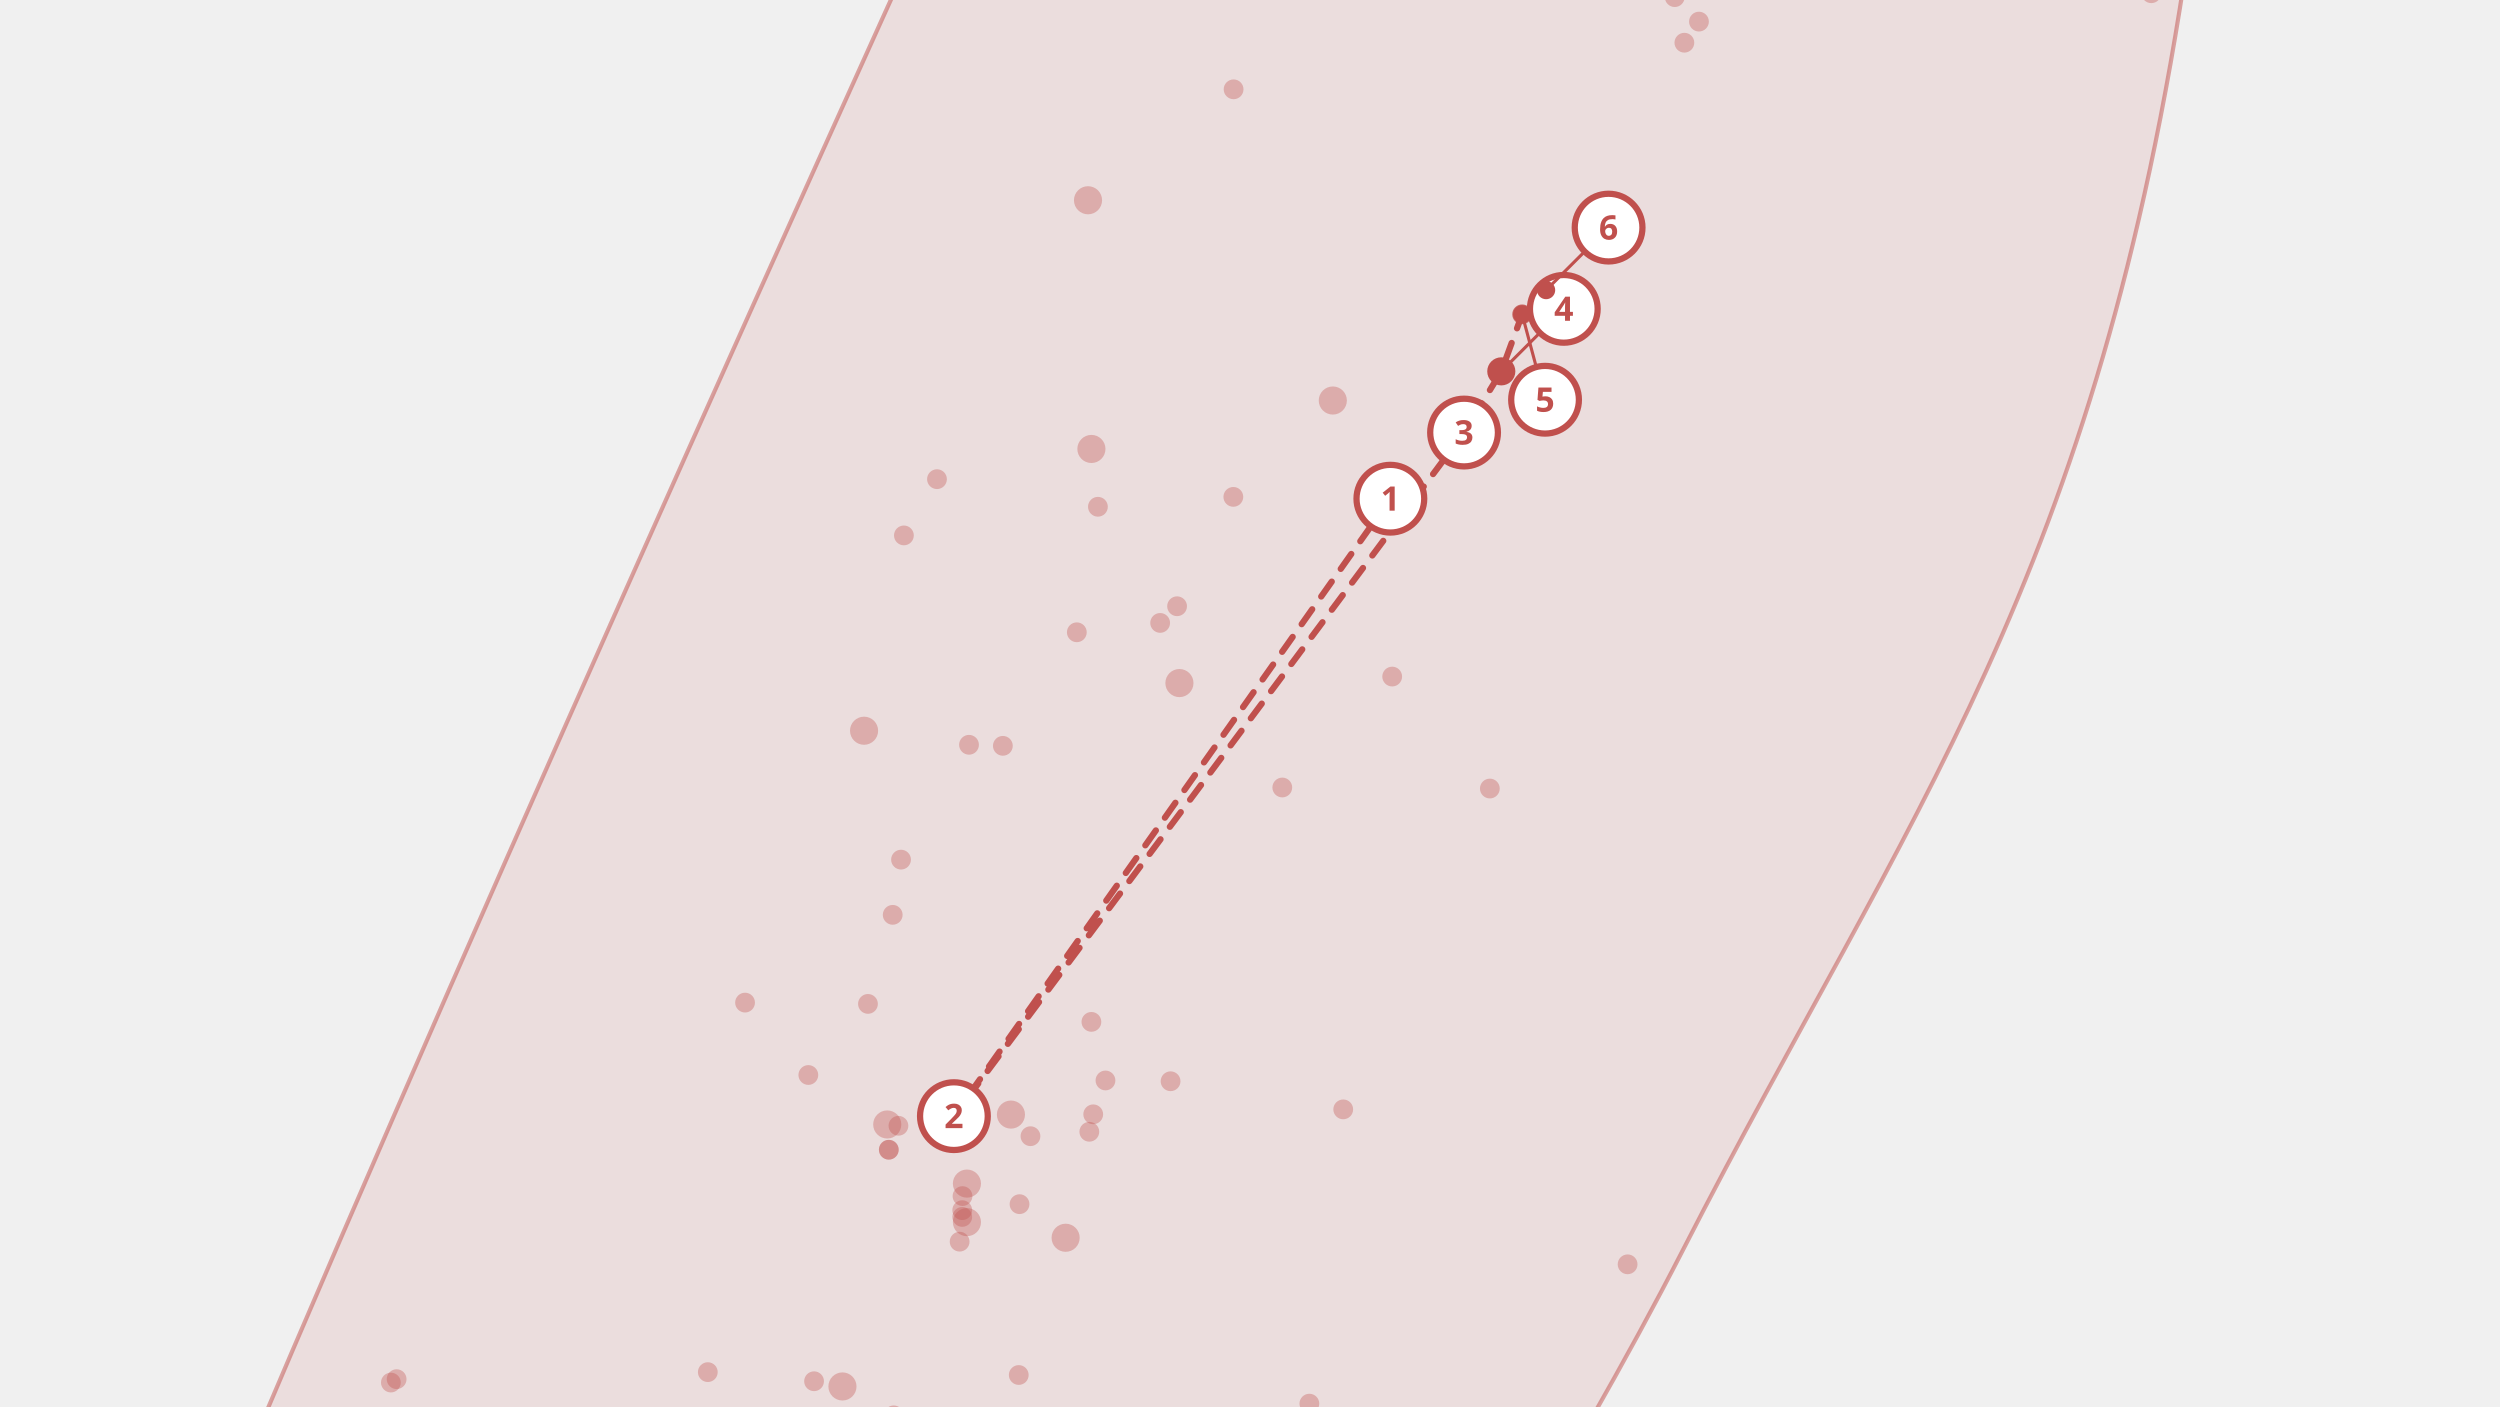
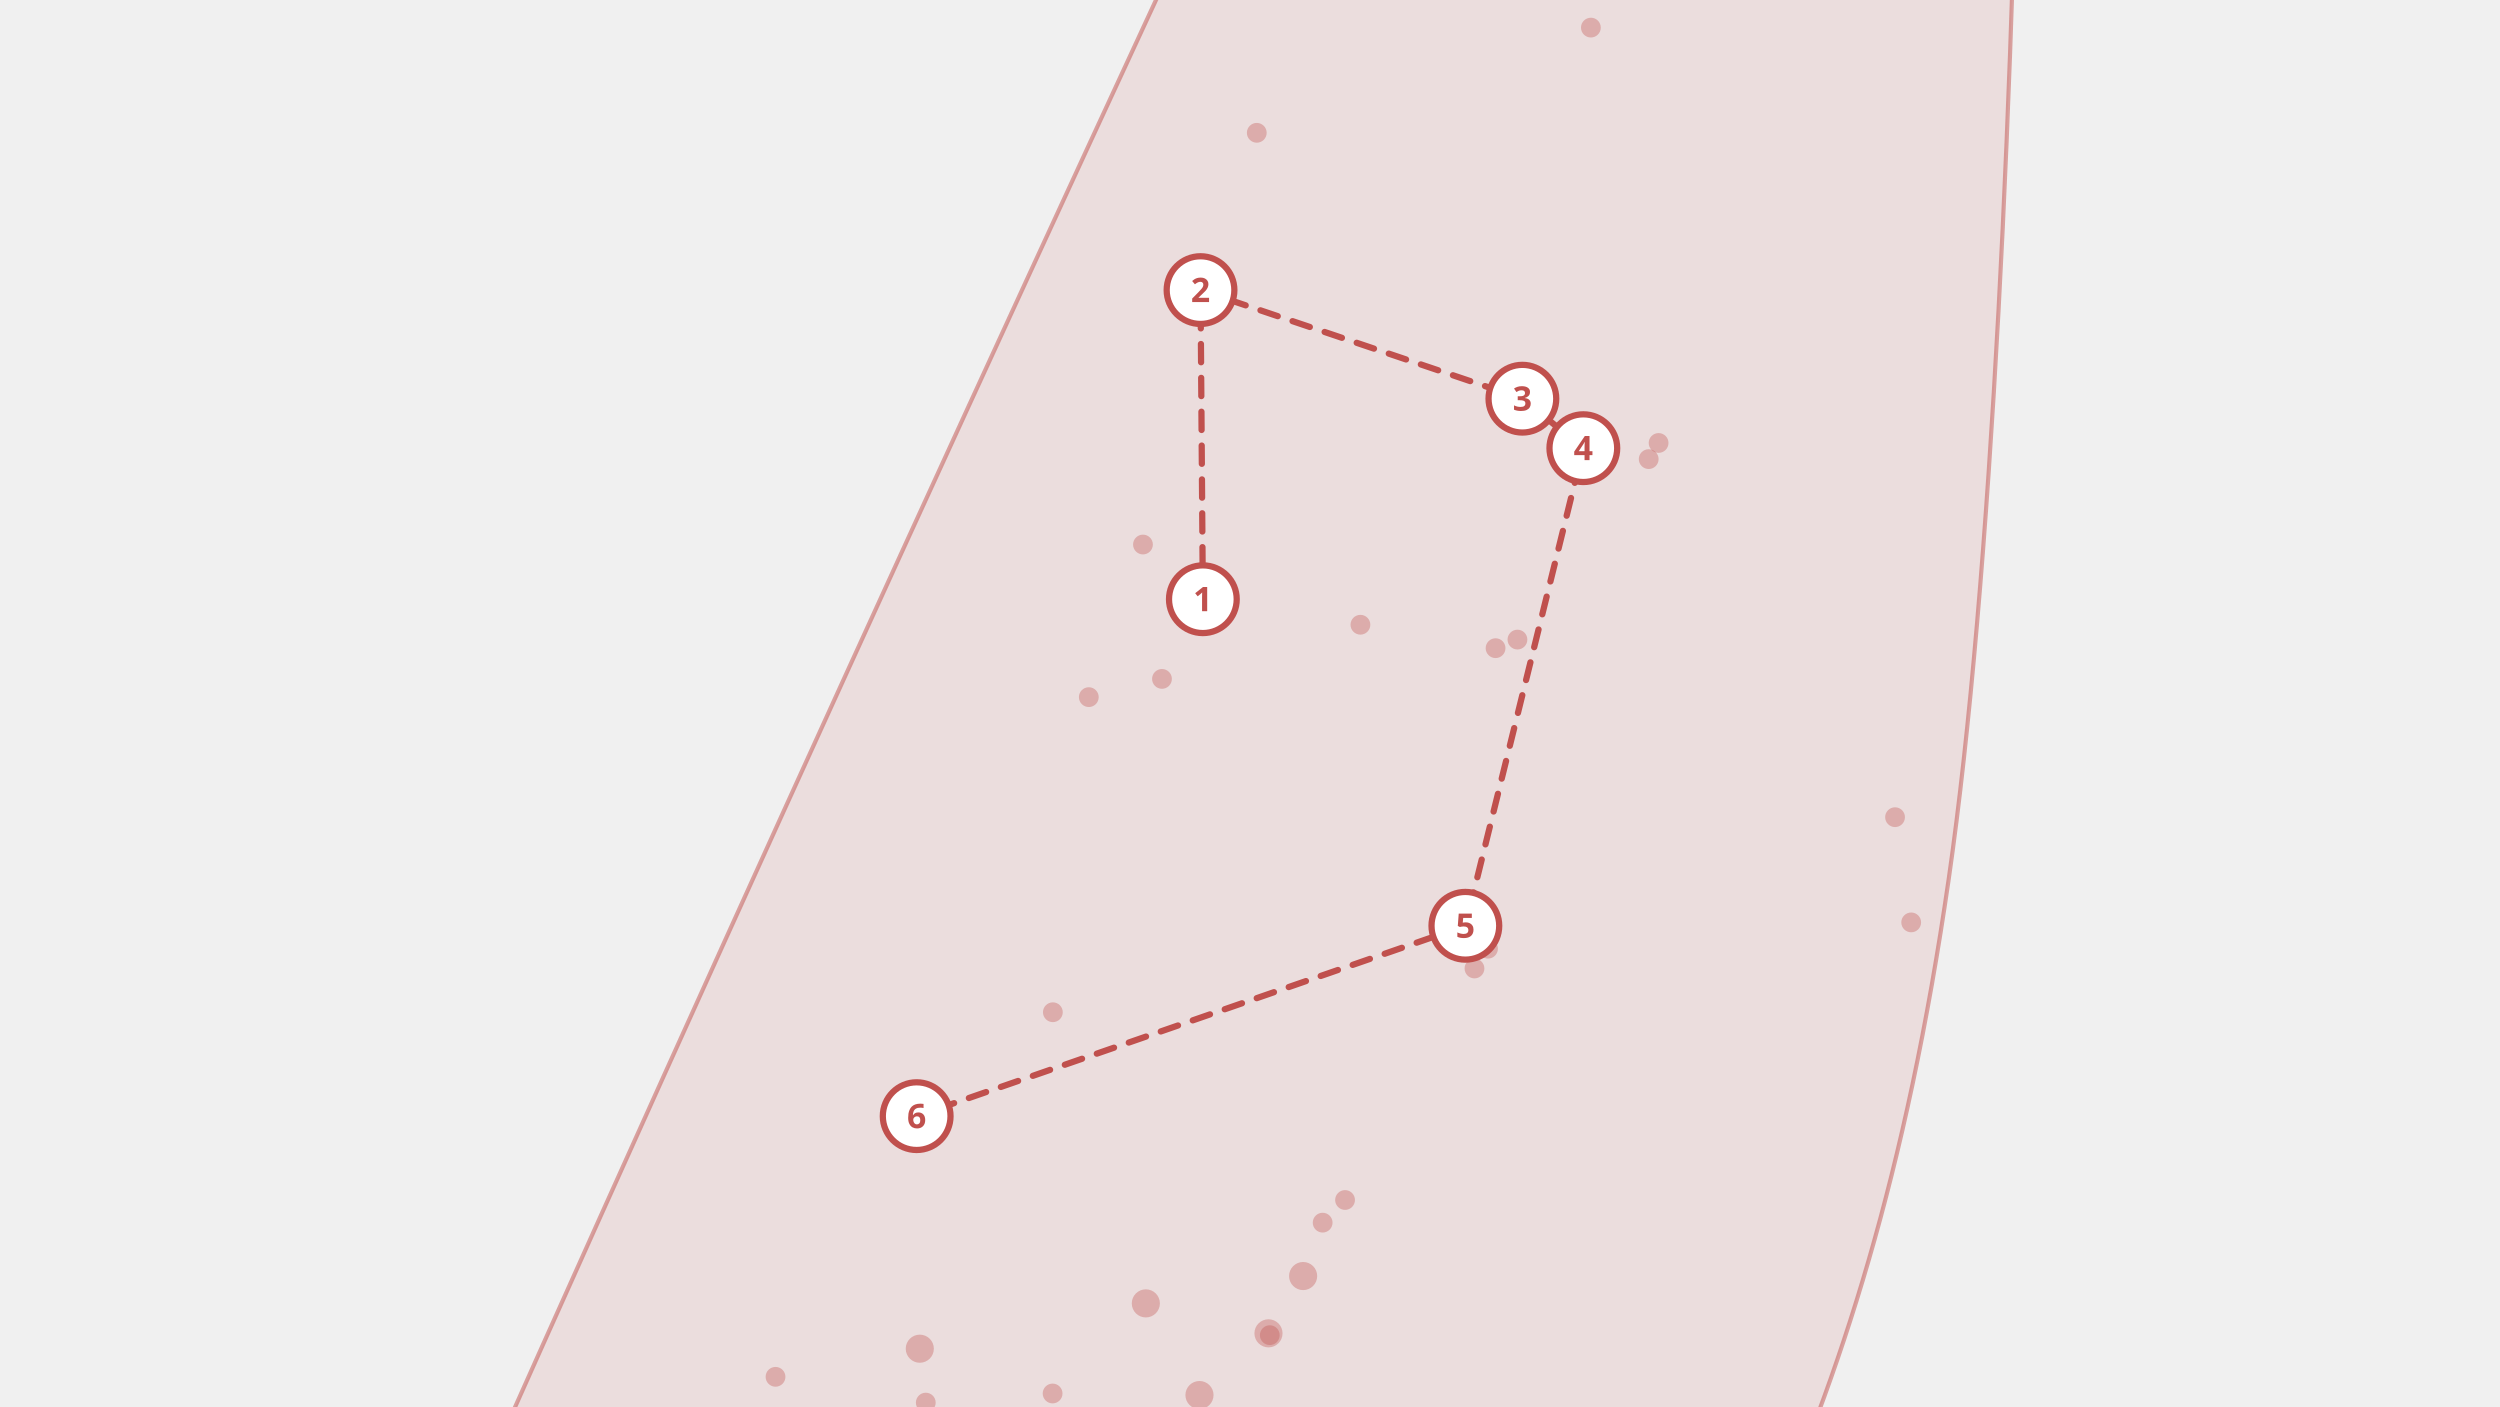
<svg xmlns="http://www.w3.org/2000/svg" viewBox="0 0 960 540" width="960" height="540" role="img" aria-labelledby="t d">
-   <path d="M-27.6 1197.4C-34.1 1166.2 -31.7 1149.1 -21 1066.4C-10.3 983.7 -84.3 1008.7 36.5 701.4C157.3 394.1 567 -498.6 703.7 -777.3C840.4 -1056 834 -1097 856.8 -970.7C879.6 -844.3 875.6 -261 840.5 -19.2C805.4 222.6 732.5 311.6 646.3 479.9C560.1 648.2 389.5 888.8 323.2 990.5C257 1092.2 292.7 1050.2 248.8 1089.9C204.9 1129.6 98.3 1201.5 59.9 1228.8C21.5 1256.1 32.9 1259 18.3 1253.8C3.7 1248.6 -21 1228.6 -27.6 1197.4Z" fill="#C0504D" fill-opacity=".12" stroke="#C0504D" stroke-opacity=".5" stroke-width="1.6" stroke-linejoin="round" />
-   <circle cx="533.9" cy="191.5" r="5.4" fill="#C0504D" />
-   <circle cx="511.8" cy="153.8" r="5.4" fill="#C0504D" fill-opacity=".35" />
-   <circle cx="369.6" cy="459.3" r="3.8" fill="#C0504D" fill-opacity=".35" />
-   <circle cx="391.2" cy="547" r="3.8" fill="#C0504D" fill-opacity=".35" />
-   <circle cx="343.2" cy="543.5" r="3.8" fill="#C0504D" fill-opacity=".35" />
-   <circle cx="492.4" cy="302.4" r="3.8" fill="#C0504D" fill-opacity=".35" />
-   <circle cx="388.2" cy="428" r="5.4" fill="#C0504D" fill-opacity=".35" />
-   <circle cx="371.3" cy="454.5" r="5.4" fill="#C0504D" fill-opacity=".35" />
-   <circle cx="371.3" cy="469.3" r="5.4" fill="#C0504D" fill-opacity=".35" />
-   <circle cx="409.2" cy="475.3" r="5.4" fill="#C0504D" fill-opacity=".35" />
-   <circle cx="323.5" cy="532.4" r="5.4" fill="#C0504D" fill-opacity=".35" />
-   <circle cx="152.3" cy="529.6" r="3.8" fill="#C0504D" fill-opacity=".35" />
-   <circle cx="576.5" cy="142.6" r="5.4" fill="#C0504D" />
-   <circle cx="562.2" cy="166.1" r="5.4" fill="#C0504D" />
-   <circle cx="584.5" cy="120.7" r="3.8" fill="#C0504D" fill-opacity=".8" />
-   <circle cx="593.7" cy="111.4" r="3.8" fill="#C0504D" fill-opacity=".8" />
-   <circle cx="646.8" cy="16.4" r="3.8" fill="#C0504D" fill-opacity=".35" />
-   <circle cx="652.4" cy="8.3" r="3.8" fill="#C0504D" fill-opacity=".35" />
-   <circle cx="419.1" cy="172.4" r="5.4" fill="#C0504D" fill-opacity=".35" />
-   <circle cx="421.6" cy="194.6" r="3.8" fill="#C0504D" fill-opacity=".35" />
-   <circle cx="452.9" cy="262.3" r="5.4" fill="#C0504D" fill-opacity=".35" />
-   <circle cx="445.5" cy="239.2" r="3.8" fill="#C0504D" fill-opacity=".35" />
-   <circle cx="473.6" cy="190.8" r="3.8" fill="#C0504D" fill-opacity=".35" />
-   <circle cx="643.1" cy="-1.1" r="3.8" fill="#C0504D" fill-opacity=".35" />
-   <circle cx="452" cy="232.8" r="3.8" fill="#C0504D" fill-opacity=".35" />
-   <circle cx="413.5" cy="242.8" r="3.8" fill="#C0504D" fill-opacity=".35" />
-   <circle cx="625" cy="485.5" r="3.8" fill="#C0504D" fill-opacity=".35" />
-   <circle cx="372.1" cy="286" r="3.8" fill="#C0504D" fill-opacity=".35" />
-   <circle cx="419.1" cy="392.4" r="3.8" fill="#C0504D" fill-opacity=".35" />
-   <circle cx="391.2" cy="528" r="3.8" fill="#C0504D" fill-opacity=".35" />
-   <circle cx="368.5" cy="476.8" r="3.8" fill="#C0504D" fill-opacity=".35" />
-   <circle cx="369.5" cy="467.3" r="3.8" fill="#C0504D" fill-opacity=".35" />
-   <circle cx="391.5" cy="462.4" r="3.8" fill="#C0504D" fill-opacity=".35" />
-   <circle cx="424.5" cy="414.9" r="3.8" fill="#C0504D" fill-opacity=".35" />
-   <circle cx="366.3" cy="428.6" r="5.4" fill="#C0504D" />
-   <circle cx="340.7" cy="431.8" r="5.4" fill="#C0504D" fill-opacity=".35" />
-   <circle cx="341.3" cy="441.5" r="3.8" fill="#C0504D" fill-opacity=".35" />
-   <circle cx="286.1" cy="385" r="3.8" fill="#C0504D" fill-opacity=".35" />
-   <circle cx="345" cy="432.3" r="3.8" fill="#C0504D" fill-opacity=".35" />
-   <circle cx="341.3" cy="441.5" r="3.8" fill="#C0504D" fill-opacity=".35" />
-   <circle cx="312.6" cy="530.4" r="3.8" fill="#C0504D" fill-opacity=".35" />
-   <circle cx="310.4" cy="412.8" r="3.8" fill="#C0504D" fill-opacity=".35" />
-   <circle cx="326.3" cy="547.1" r="3.8" fill="#C0504D" fill-opacity=".35" />
-   <circle cx="449.5" cy="415.2" r="3.8" fill="#C0504D" fill-opacity=".35" />
-   <circle cx="385.1" cy="286.4" r="3.8" fill="#C0504D" fill-opacity=".35" />
-   <circle cx="419.8" cy="427.9" r="3.8" fill="#C0504D" fill-opacity=".35" />
-   <circle cx="346" cy="330.1" r="3.8" fill="#C0504D" fill-opacity=".35" />
-   <circle cx="150.1" cy="530.9" r="3.8" fill="#C0504D" fill-opacity=".35" />
-   <circle cx="534.6" cy="259.8" r="3.8" fill="#C0504D" fill-opacity=".35" />
-   <circle cx="418.3" cy="434.6" r="3.8" fill="#C0504D" fill-opacity=".35" />
-   <circle cx="271.8" cy="526.9" r="3.8" fill="#C0504D" fill-opacity=".35" />
-   <circle cx="502.8" cy="539" r="3.8" fill="#C0504D" fill-opacity=".35" />
-   <circle cx="395.7" cy="436.3" r="3.8" fill="#C0504D" fill-opacity=".35" />
-   <circle cx="342.8" cy="351.3" r="3.8" fill="#C0504D" fill-opacity=".35" />
-   <circle cx="369.5" cy="464.7" r="3.8" fill="#C0504D" fill-opacity=".35" />
-   <circle cx="359.8" cy="184" r="3.8" fill="#C0504D" fill-opacity=".35" />
-   <circle cx="417.8" cy="76.9" r="5.4" fill="#C0504D" fill-opacity=".35" />
-   <circle cx="331.8" cy="280.6" r="5.4" fill="#C0504D" fill-opacity=".35" />
-   <circle cx="826.1" cy="-2.6" r="3.8" fill="#C0504D" fill-opacity=".35" />
-   <circle cx="562.7" cy="166.9" r="3.8" fill="#C0504D" fill-opacity=".35" />
-   <circle cx="572.1" cy="302.8" r="3.8" fill="#C0504D" fill-opacity=".35" />
-   <circle cx="473.7" cy="34.3" r="3.8" fill="#C0504D" fill-opacity=".35" />
-   <circle cx="347.1" cy="205.6" r="3.8" fill="#C0504D" fill-opacity=".35" />
-   <circle cx="515.8" cy="426" r="3.8" fill="#C0504D" fill-opacity=".35" />
-   <circle cx="333.3" cy="385.5" r="3.8" fill="#C0504D" fill-opacity=".35" />
-   <path d="M533.9 191.5L366.3 428.6L562.2 166.1L576.5 142.6L584.5 120.7L593.7 111.4" fill="none" stroke="#C0504D" stroke-width="2.4" stroke-dasharray="7 6" stroke-linecap="round" />
-   <circle cx="533.9" cy="191.5" r="13" fill="#fff" stroke="#C0504D" stroke-width="2.4" />
-   <text x="533.9" y="196.1" text-anchor="middle" font-family="Figtree, system-ui, sans-serif" font-size="13" font-weight="700" fill="#C0504D">1</text>
-   <circle cx="366.3" cy="428.6" r="13" fill="#fff" stroke="#C0504D" stroke-width="2.4" />
-   <text x="366.3" y="433.2" text-anchor="middle" font-family="Figtree, system-ui, sans-serif" font-size="13" font-weight="700" fill="#C0504D">2</text>
-   <circle cx="562.2" cy="166.1" r="13" fill="#fff" stroke="#C0504D" stroke-width="2.4" />
-   <text x="562.2" y="170.7" text-anchor="middle" font-family="Figtree, system-ui, sans-serif" font-size="13" font-weight="700" fill="#C0504D">3</text>
-   <path d="M576.5 142.6L600.5 118.6" stroke="#C0504D" stroke-width="1.2" />
-   <circle cx="576.5" cy="142.6" r="3.5" fill="#C0504D" />
-   <circle cx="600.5" cy="118.6" r="13" fill="#fff" stroke="#C0504D" stroke-width="2.4" />
-   <text x="600.5" y="123.2" text-anchor="middle" font-family="Figtree, system-ui, sans-serif" font-size="13" font-weight="700" fill="#C0504D">4</text>
-   <path d="M584.5 120.7L593.3 153.5" stroke="#C0504D" stroke-width="1.2" />
-   <circle cx="584.5" cy="120.7" r="3.5" fill="#C0504D" />
-   <circle cx="593.3" cy="153.5" r="13" fill="#fff" stroke="#C0504D" stroke-width="2.4" />
-   <text x="593.3" y="158.1" text-anchor="middle" font-family="Figtree, system-ui, sans-serif" font-size="13" font-weight="700" fill="#C0504D">5</text>
-   <path d="M593.7 111.4L617.7 87.4" stroke="#C0504D" stroke-width="1.2" />
-   <circle cx="593.7" cy="111.4" r="3.5" fill="#C0504D" />
-   <circle cx="617.7" cy="87.4" r="13" fill="#fff" stroke="#C0504D" stroke-width="2.4" />
-   <text x="617.7" y="92" text-anchor="middle" font-family="Figtree, system-ui, sans-serif" font-size="13" font-weight="700" fill="#C0504D">6</text>
+   <path d="M-65.3 1478.3C-71.5 1449.1 -69.1 1433.1 -59.2 1355.6C-49.3 1278.1 -119.1 1301.5 -5.9 1013.5C107.3 725.6 491.6 -111 619.8 -372.1C748 -633.2 741.7 -671.3 763.1 -553C784.5 -434.7 781 111.2 748.3 337.6C715.6 564 647.9 647.4 567.1 805.3C486.3 963.2 325.7 1189.4 263.5 1284.8C201.3 1380.2 234.8 1340.6 193.7 1377.8C152.6 1415 52.7 1482.2 16.7 1507.7C-19.3 1533.3 -8.5 1536 -22.2 1531.1C-35.9 1526.2 -59.1 1507.6 -65.3 1478.3Z" fill="#C0504D" fill-opacity=".12" stroke="#C0504D" stroke-opacity=".5" stroke-width="1.6" stroke-linejoin="round" />
+   <circle cx="460.6" cy="535.7" r="5.4" fill="#C0504D" fill-opacity=".35" />
+   <circle cx="440" cy="500.5" r="5.4" fill="#C0504D" fill-opacity=".35" />
+   <circle cx="500.4" cy="490" r="5.4" fill="#C0504D" fill-opacity=".35" />
+   <circle cx="487.1" cy="512" r="5.4" fill="#C0504D" fill-opacity=".35" />
+   <circle cx="507.9" cy="469.5" r="3.8" fill="#C0504D" fill-opacity=".35" />
+   <circle cx="516.5" cy="460.8" r="3.8" fill="#C0504D" fill-opacity=".35" />
+   <circle cx="566.2" cy="371.9" r="3.8" fill="#C0504D" fill-opacity=".35" />
+   <circle cx="571.4" cy="364.3" r="3.8" fill="#C0504D" fill-opacity=".35" />
+   <circle cx="353.2" cy="517.9" r="5.4" fill="#C0504D" fill-opacity=".35" />
+   <circle cx="355.5" cy="538.6" r="3.8" fill="#C0504D" fill-opacity=".35" />
+   <circle cx="461.9" cy="230.1" r="5.4" fill="#C0504D" />
+   <circle cx="461" cy="111.4" r="3.8" fill="#C0504D" fill-opacity=".8" />
+   <circle cx="584.6" cy="153.1" r="5.4" fill="#C0504D" />
+   <circle cx="608" cy="172.1" r="3.8" fill="#C0504D" fill-opacity=".8" />
+   <circle cx="610.9" cy="10.6" r="3.8" fill="#C0504D" fill-opacity=".35" />
+   <circle cx="404.2" cy="535.1" r="3.8" fill="#C0504D" fill-opacity=".35" />
+   <circle cx="562.7" cy="355.5" r="3.8" fill="#C0504D" fill-opacity=".8" />
+   <circle cx="418.1" cy="267.7" r="3.8" fill="#C0504D" fill-opacity=".35" />
+   <circle cx="446.2" cy="260.7" r="3.8" fill="#C0504D" fill-opacity=".35" />
+   <circle cx="297.8" cy="528.7" r="3.8" fill="#C0504D" fill-opacity=".35" />
+   <circle cx="636.9" cy="170.1" r="3.8" fill="#C0504D" fill-opacity=".35" />
+   <circle cx="352" cy="428.6" r="5.4" fill="#C0504D" />
+   <circle cx="633.1" cy="176.3" r="3.8" fill="#C0504D" fill-opacity=".35" />
+   <circle cx="582.7" cy="245.6" r="3.8" fill="#C0504D" fill-opacity=".35" />
+   <circle cx="522.4" cy="239.9" r="3.8" fill="#C0504D" fill-opacity=".35" />
+   <circle cx="574.3" cy="248.9" r="3.8" fill="#C0504D" fill-opacity=".35" />
+   <circle cx="482.6" cy="51" r="3.8" fill="#C0504D" fill-opacity=".35" />
+   <circle cx="733.9" cy="354.2" r="3.8" fill="#C0504D" fill-opacity=".35" />
+   <circle cx="727.7" cy="313.8" r="3.8" fill="#C0504D" fill-opacity=".35" />
+   <circle cx="487.6" cy="512.7" r="3.8" fill="#C0504D" fill-opacity=".35" />
+   <circle cx="404.3" cy="388.7" r="3.8" fill="#C0504D" fill-opacity=".35" />
+   <circle cx="438.9" cy="209.1" r="3.8" fill="#C0504D" fill-opacity=".35" />
+   <path d="M461.9 230.1L461 111.4L584.6 153.1L608 172.1L562.7 355.5L352 428.6" fill="none" stroke="#C0504D" stroke-width="2.4" stroke-dasharray="7 6" stroke-linecap="round" />
+   <circle cx="461.9" cy="230.1" r="13" fill="#fff" stroke="#C0504D" stroke-width="2.4" />
+   <text x="461.9" y="234.7" text-anchor="middle" font-family="Figtree, system-ui, sans-serif" font-size="13" font-weight="700" fill="#C0504D">1</text>
+   <circle cx="461" cy="111.4" r="13" fill="#fff" stroke="#C0504D" stroke-width="2.4" />
+   <text x="461" y="116" text-anchor="middle" font-family="Figtree, system-ui, sans-serif" font-size="13" font-weight="700" fill="#C0504D">2</text>
+   <circle cx="584.6" cy="153.1" r="13" fill="#fff" stroke="#C0504D" stroke-width="2.4" />
+   <text x="584.6" y="157.7" text-anchor="middle" font-family="Figtree, system-ui, sans-serif" font-size="13" font-weight="700" fill="#C0504D">3</text>
+   <circle cx="608" cy="172.1" r="13" fill="#fff" stroke="#C0504D" stroke-width="2.4" />
+   <text x="608" y="176.7" text-anchor="middle" font-family="Figtree, system-ui, sans-serif" font-size="13" font-weight="700" fill="#C0504D">4</text>
+   <circle cx="562.7" cy="355.5" r="13" fill="#fff" stroke="#C0504D" stroke-width="2.4" />
+   <text x="562.7" y="360.1" text-anchor="middle" font-family="Figtree, system-ui, sans-serif" font-size="13" font-weight="700" fill="#C0504D">5</text>
+   <circle cx="352" cy="428.6" r="13" fill="#fff" stroke="#C0504D" stroke-width="2.4" />
+   <text x="352" y="433.2" text-anchor="middle" font-family="Figtree, system-ui, sans-serif" font-size="13" font-weight="700" fill="#C0504D">6</text>
</svg>
